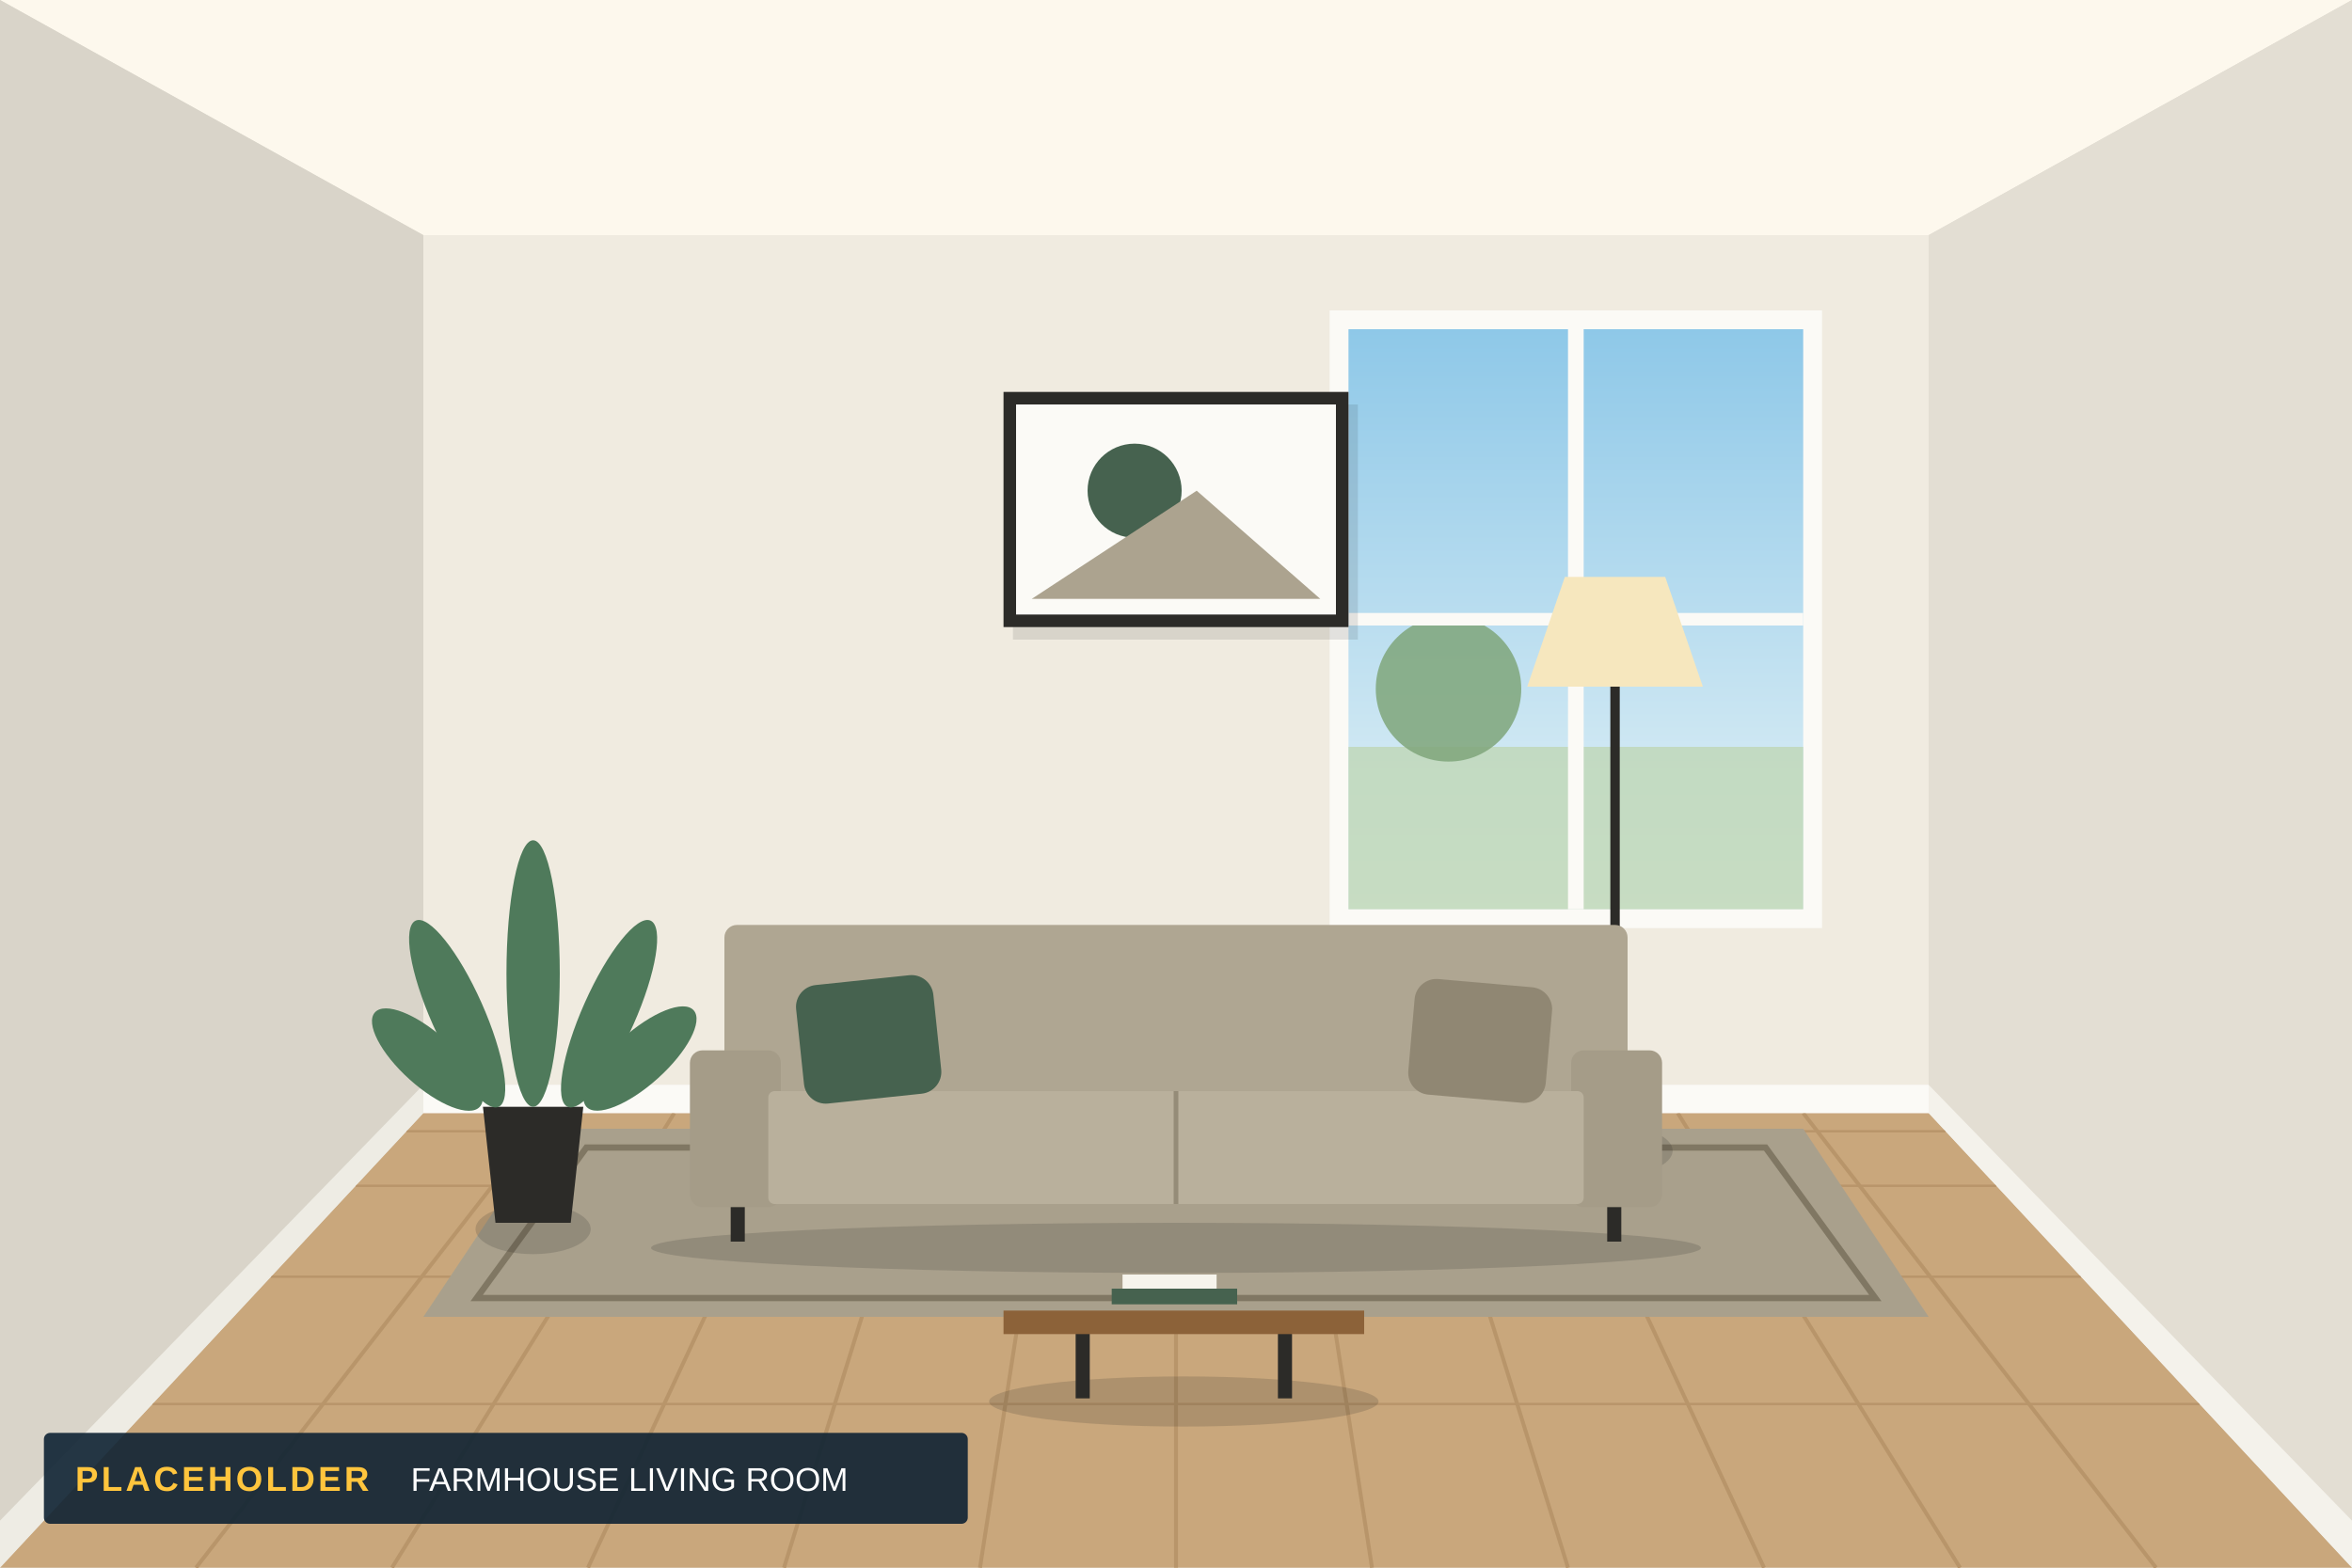
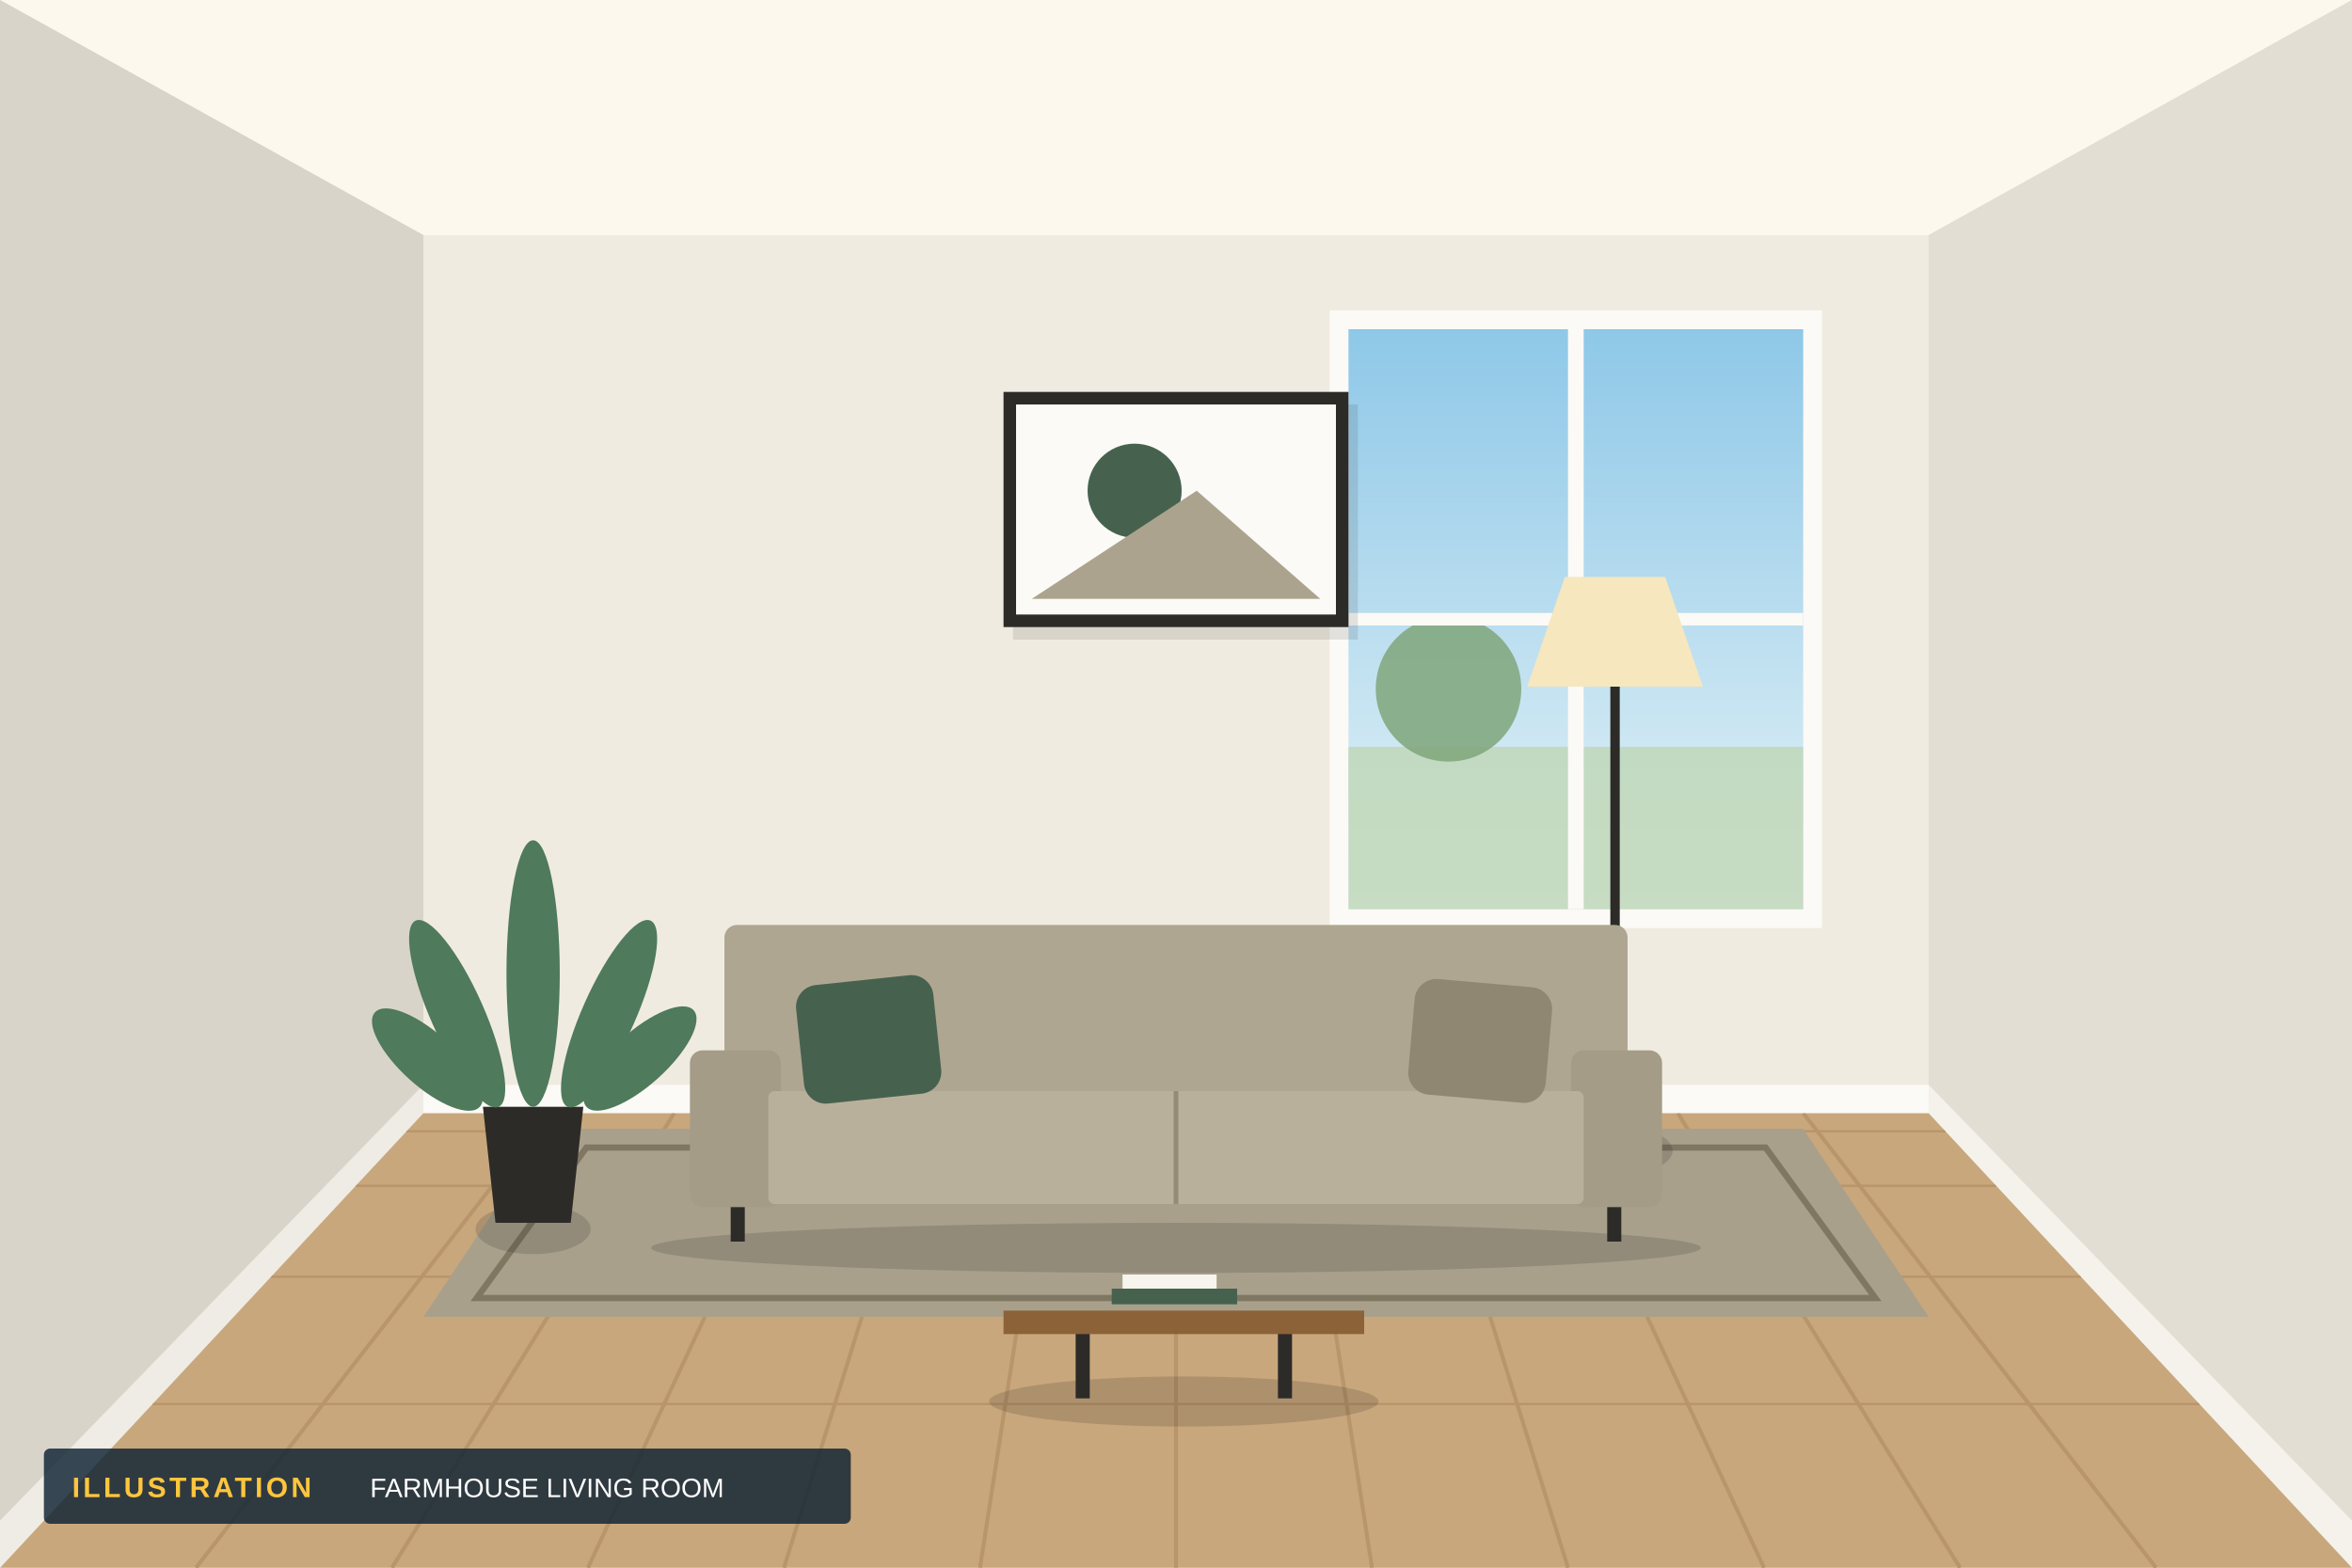
- <svg xmlns="http://www.w3.org/2000/svg" viewBox="0 0 1500 1000" width="1500" height="1000" role="img" aria-label="Placeholder drawing of a farmhouse style living room: linen slipcovers, reclaimed-look wood, iron.">
+ <svg xmlns="http://www.w3.org/2000/svg" viewBox="0 0 1500 1000" width="1500" height="1000" role="img" aria-label="Illustration of a farmhouse style living room: linen slipcovers, reclaimed-look wood, iron.">
  <defs>
    <linearGradient id="sky" x1="0" y1="0" x2="0" y2="1">
      <stop offset="0" stop-color="#8EC8E8" />
      <stop offset="1" stop-color="#E6F3F7" />
    </linearGradient>
    <linearGradient id="dusk" x1="0" y1="0" x2="0" y2="1">
      <stop offset="0" stop-color="#1B2A52" />
      <stop offset=".55" stop-color="#6A4C7E" />
      <stop offset=".8" stop-color="#E5825B" />
      <stop offset="1" stop-color="#F7BE7C" />
    </linearGradient>
  </defs>
  <rect x="0" y="0" width="1500" height="1000" fill="#e1dcd1" />
  <polygon points="0,0 1500,0 1230,150 270,150" fill="#fdf8ed" />
  <polygon points="0,0 270,150 270,710 0,1000" fill="#d9d4c9" />
  <polygon points="1500,0 1230,150 1230,710 1500,1000" fill="#e3ded3" />
  <rect x="270" y="150" width="960" height="560" fill="#F0EBE0" />
  <polygon points="0,1000 270,710 1230,710 1500,1000" fill="#C9A77C" />
  <line x1="350" y1="710" x2="125" y2="1000" stroke="#B8956A" stroke-width="2.5" />
  <line x1="430" y1="710" x2="250" y2="1000" stroke="#B8956A" stroke-width="2.5" />
  <line x1="510" y1="710" x2="375" y2="1000" stroke="#B8956A" stroke-width="2.5" />
  <line x1="590" y1="710" x2="500" y2="1000" stroke="#B8956A" stroke-width="2.5" />
  <line x1="670" y1="710" x2="625" y2="1000" stroke="#B8956A" stroke-width="2.5" />
  <line x1="750" y1="710" x2="750" y2="1000" stroke="#B8956A" stroke-width="2.5" />
  <line x1="830" y1="710" x2="875" y2="1000" stroke="#B8956A" stroke-width="2.5" />
  <line x1="910" y1="710" x2="1000" y2="1000" stroke="#B8956A" stroke-width="2.5" />
  <line x1="990" y1="710" x2="1125" y2="1000" stroke="#B8956A" stroke-width="2.5" />
  <line x1="1070" y1="710" x2="1250" y2="1000" stroke="#B8956A" stroke-width="2.5" />
  <line x1="1150" y1="710" x2="1375" y2="1000" stroke="#B8956A" stroke-width="2.5" />
  <line x1="259.2" y1="721.6" x2="1240.8" y2="721.6" stroke="#B8956A" stroke-width="1.5" />
  <line x1="226.8" y1="756.4" x2="1273.2" y2="756.4" stroke="#B8956A" stroke-width="1.5" />
  <line x1="172.8" y1="814.4" x2="1327.2" y2="814.4" stroke="#B8956A" stroke-width="1.5" />
  <line x1="97.2" y1="895.6" x2="1402.8" y2="895.6" stroke="#B8956A" stroke-width="1.5" />
  <rect x="270" y="692" width="960" height="18" fill="#FBFAF6" />
  <polygon points="0,970 270,692 270,710 0,1000" fill="#EEECE4" />
  <polygon points="1500,970 1230,692 1230,710 1500,1000" fill="#F4F2EB" />
  <rect x="848" y="198" width="314" height="394" fill="#FBFAF6" />
  <rect x="860" y="210" width="290" height="370" fill="url(#sky)" />
  <rect x="860" y="476.4" width="290" height="103.6" fill="#BFD7B5" opacity=".8" />
  <circle cx="923.8" cy="439.4" r="46.4" fill="#7FA67A" opacity=".85" />
  <rect x="1000" y="210" width="10" height="370" fill="#FBFAF6" />
  <rect x="860" y="391" width="290" height="8" fill="#FBFAF6" />
  <rect x="646" y="258" width="220" height="150" fill="#000" opacity=".1" />
  <rect x="640" y="250" width="220" height="150" fill="#2C2B28" />
  <rect x="648" y="258" width="204" height="134" fill="#FBFAF6" />
  <circle cx="723.6" cy="313" r="30" fill="#46624F" />
  <polygon points="658,382 763.2,313 842,382" fill="#aca38f" />
  <polygon points="350,720 1150,720 1230,840 270,840" fill="#A9A08C" />
  <polygon points="374,732 1126,732 1196,828 304,828" fill="none" stroke="#807763" stroke-width="4" />
  <ellipse cx="1030" cy="734" rx="36.72" ry="16" fill="#1a1a1a" opacity=".16" />
  <rect x="1027" y="430" width="6" height="300" fill="#2C2B28" />
  <rect x="1002" y="722" width="56" height="8" fill="#2C2B28" />
  <polygon points="998,368 1062,368 1086,438 974,438" fill="#F6E7BE" />
  <ellipse cx="750" cy="796" rx="334.8" ry="16" fill="#1a1a1a" opacity=".16" />
  <rect x="466" y="768" width="9" height="24" fill="#2C2B28" />
  <rect x="1025" y="768" width="9" height="24" fill="#2C2B28" />
  <rect x="462" y="590" width="576" height="130" rx="8" fill="#afa692" />
  <rect x="440" y="670" width="58" height="100" rx="8" fill="#a59c88" />
  <rect x="1002" y="670" width="58" height="100" rx="8" fill="#a59c88" />
  <rect x="490" y="696" width="520" height="72" rx="4" fill="#B9B09C" />
  <line x1="750" y1="696" x2="750" y2="768" stroke="#958c78" stroke-width="3" />
  <rect x="510" y="625" width="88" height="76" rx="14" fill="#46624F" transform="rotate(-6 554 663)" />
  <rect x="900" y="627" width="88" height="74" rx="14" fill="#908773" transform="rotate(5 944 664)" />
  <ellipse cx="755" cy="894" rx="124.2" ry="16" fill="#1a1a1a" opacity=".16" />
  <rect x="686" y="848" width="9" height="44" fill="#2C2B28" />
  <rect x="815" y="848" width="9" height="44" fill="#2C2B28" />
  <rect x="640" y="836" width="230" height="15" fill="#8C6239" />
  <rect x="709" y="822" width="80" height="10" fill="#46624F" />
  <rect x="715.9" y="813" width="60" height="9" fill="#F6F4EC" />
  <ellipse cx="340" cy="784" rx="36.72" ry="16" fill="#1a1a1a" opacity=".16" />
  <polygon points="308,706 372,706 364,780 316,780" fill="#2C2B28" />
  <ellipse cx="340" cy="621" rx="17" ry="85" fill="#4F7A5B" transform="rotate(0 340 706)" />
  <ellipse cx="318" cy="641" rx="17" ry="65" fill="#4F7A5B" transform="rotate(-24 318 706)" />
  <ellipse cx="362" cy="641" rx="17" ry="65" fill="#4F7A5B" transform="rotate(24 362 706)" />
  <ellipse cx="306" cy="661" rx="17" ry="45" fill="#4F7A5B" transform="rotate(-48 306 706)" />
  <ellipse cx="374" cy="660" rx="17" ry="46" fill="#4F7A5B" transform="rotate(48 374 706)" />
  <g font-family="Verdana, Arial, sans-serif">
-     <rect x="28" y="914" width="589.2" height="58" rx="4" fill="#0E2233" opacity=".9" />
-     <text x="48" y="951" font-size="22" font-weight="700" fill="#FFC53D" letter-spacing="2">PLACEHOLDER</text>
-     <text x="262" y="951" font-size="21" fill="#FFFFFF">FARMHOUSE LIVING ROOM</text>
+     <rect x="28" y="924" width="514.6" height="48" rx="4" fill="#0E2233" opacity=".82" />
+     <text x="46" y="955" font-size="18" font-weight="700" fill="#FFC53D" letter-spacing="2">ILLUSTRATION</text>
+     <text x="236" y="955" font-size="17" fill="#FFFFFF">FARMHOUSE LIVING ROOM</text>
  </g>
</svg>
